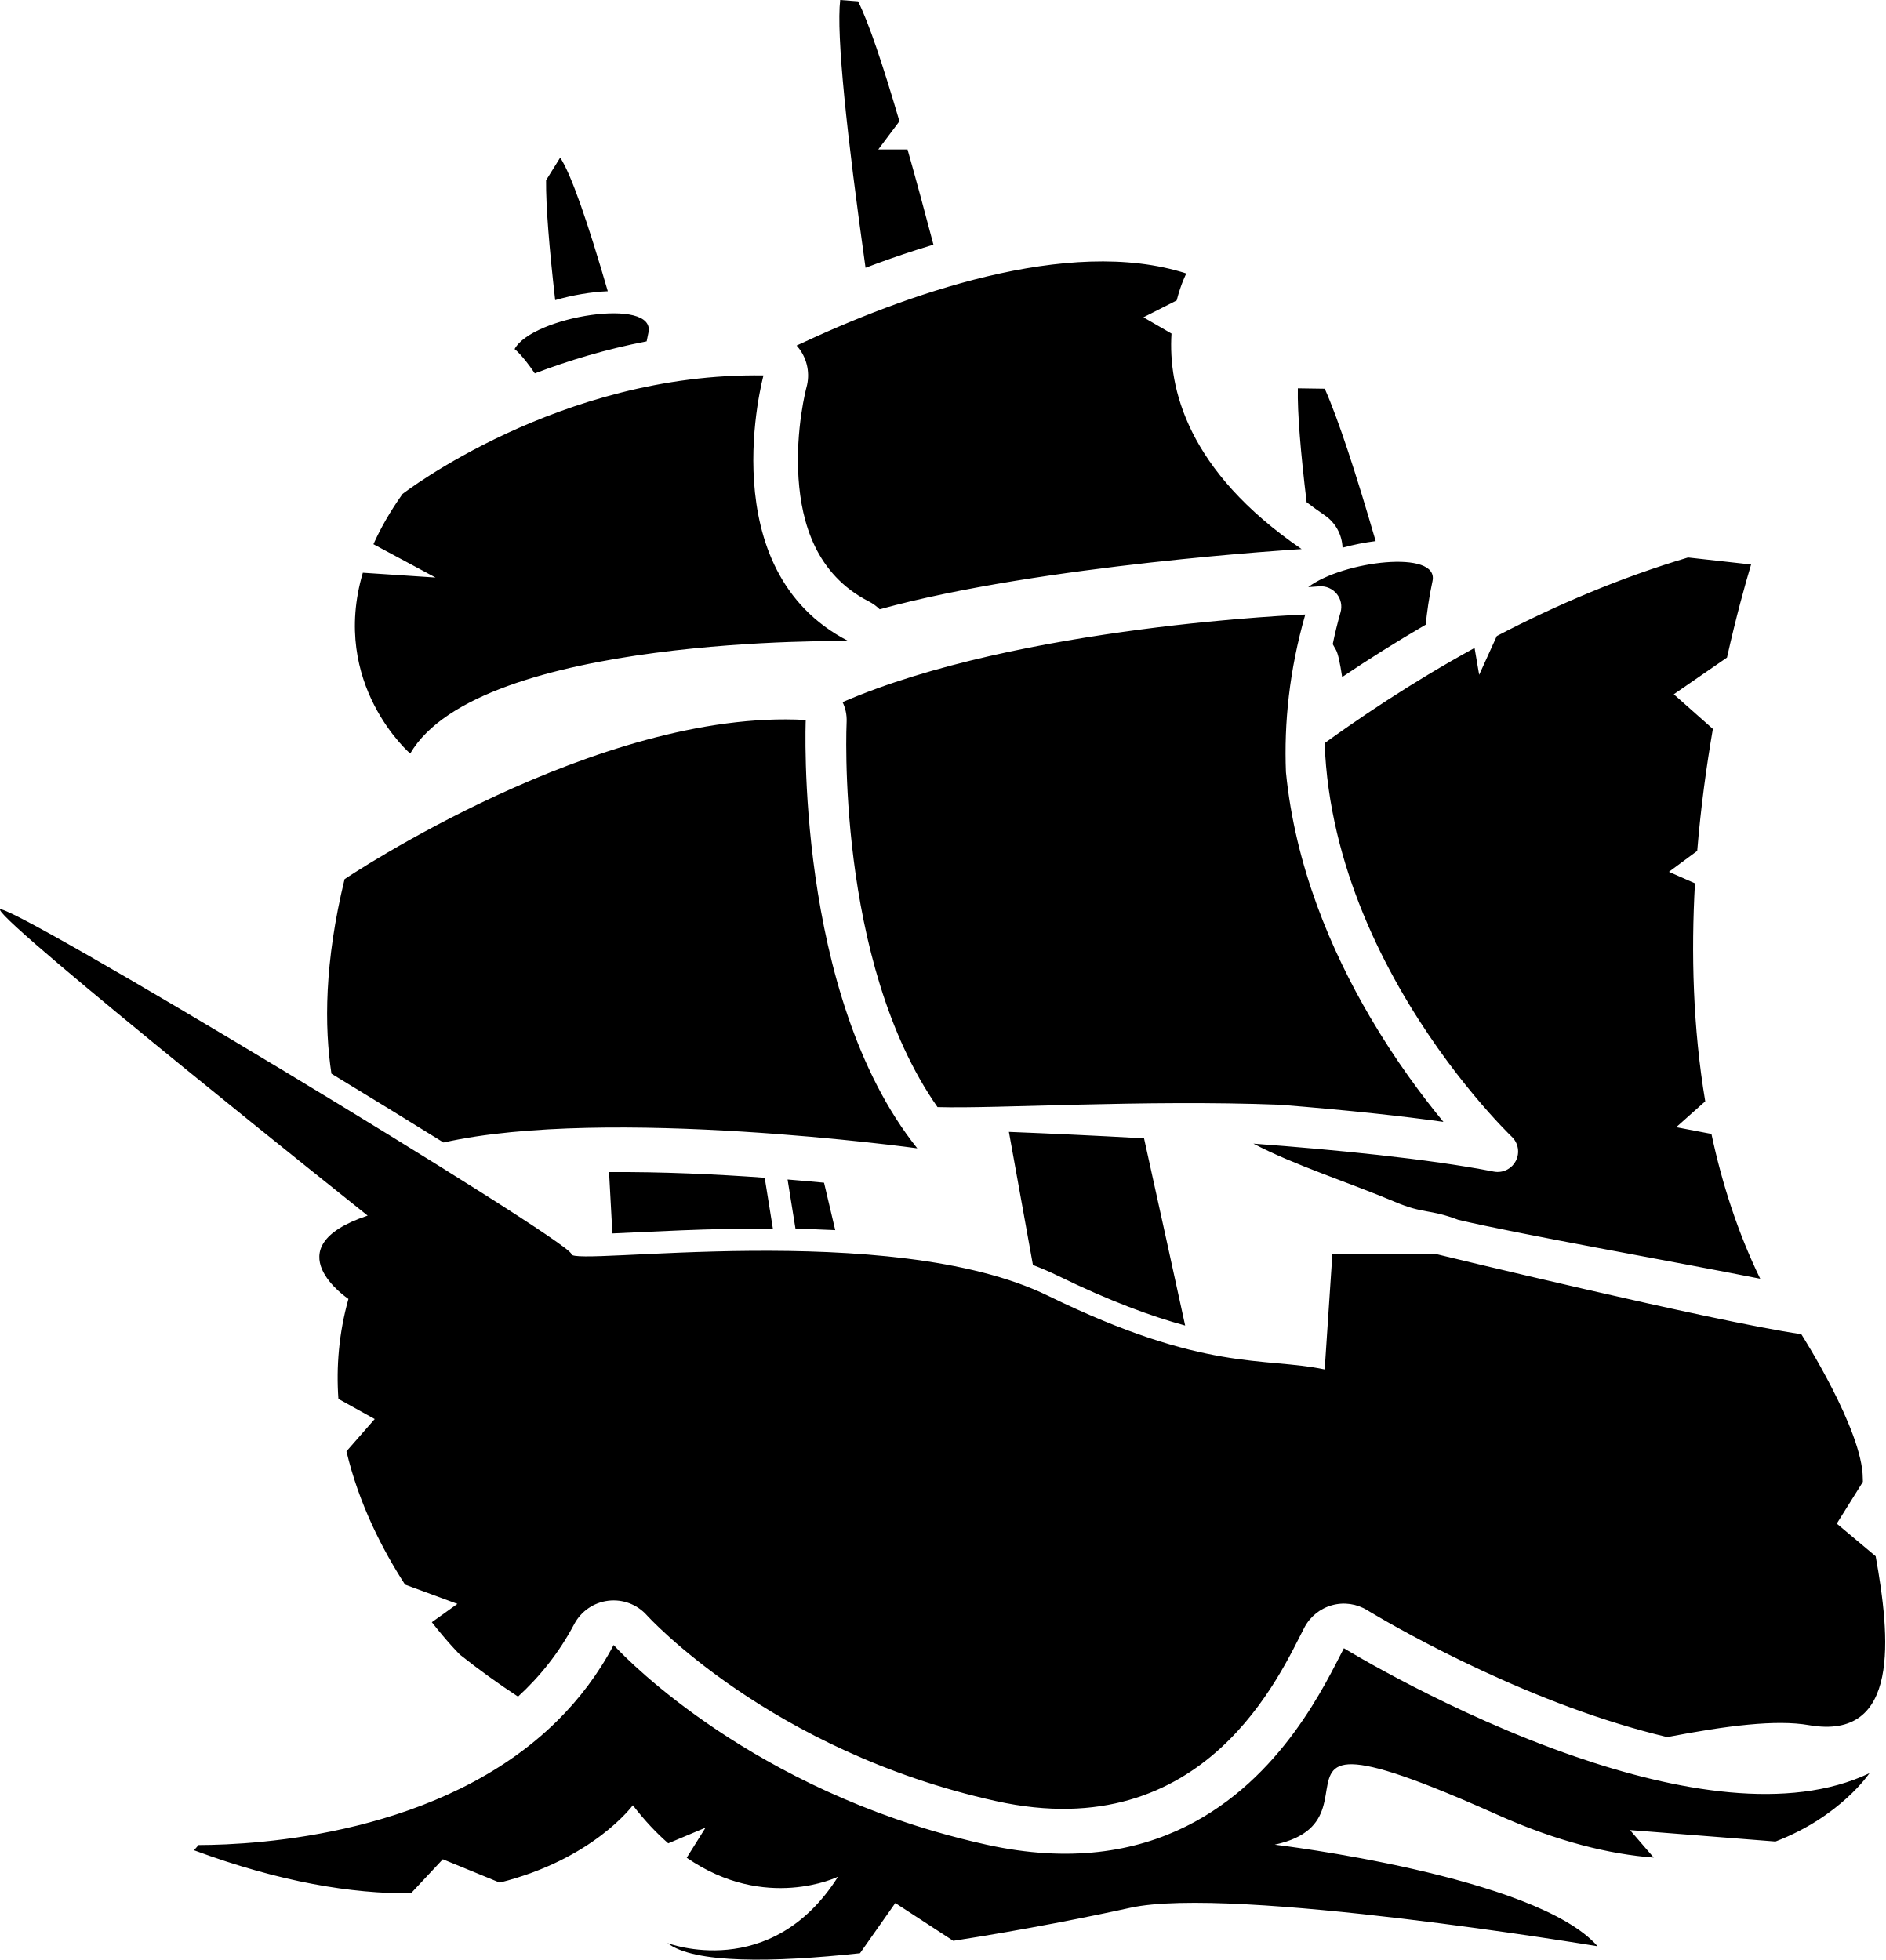
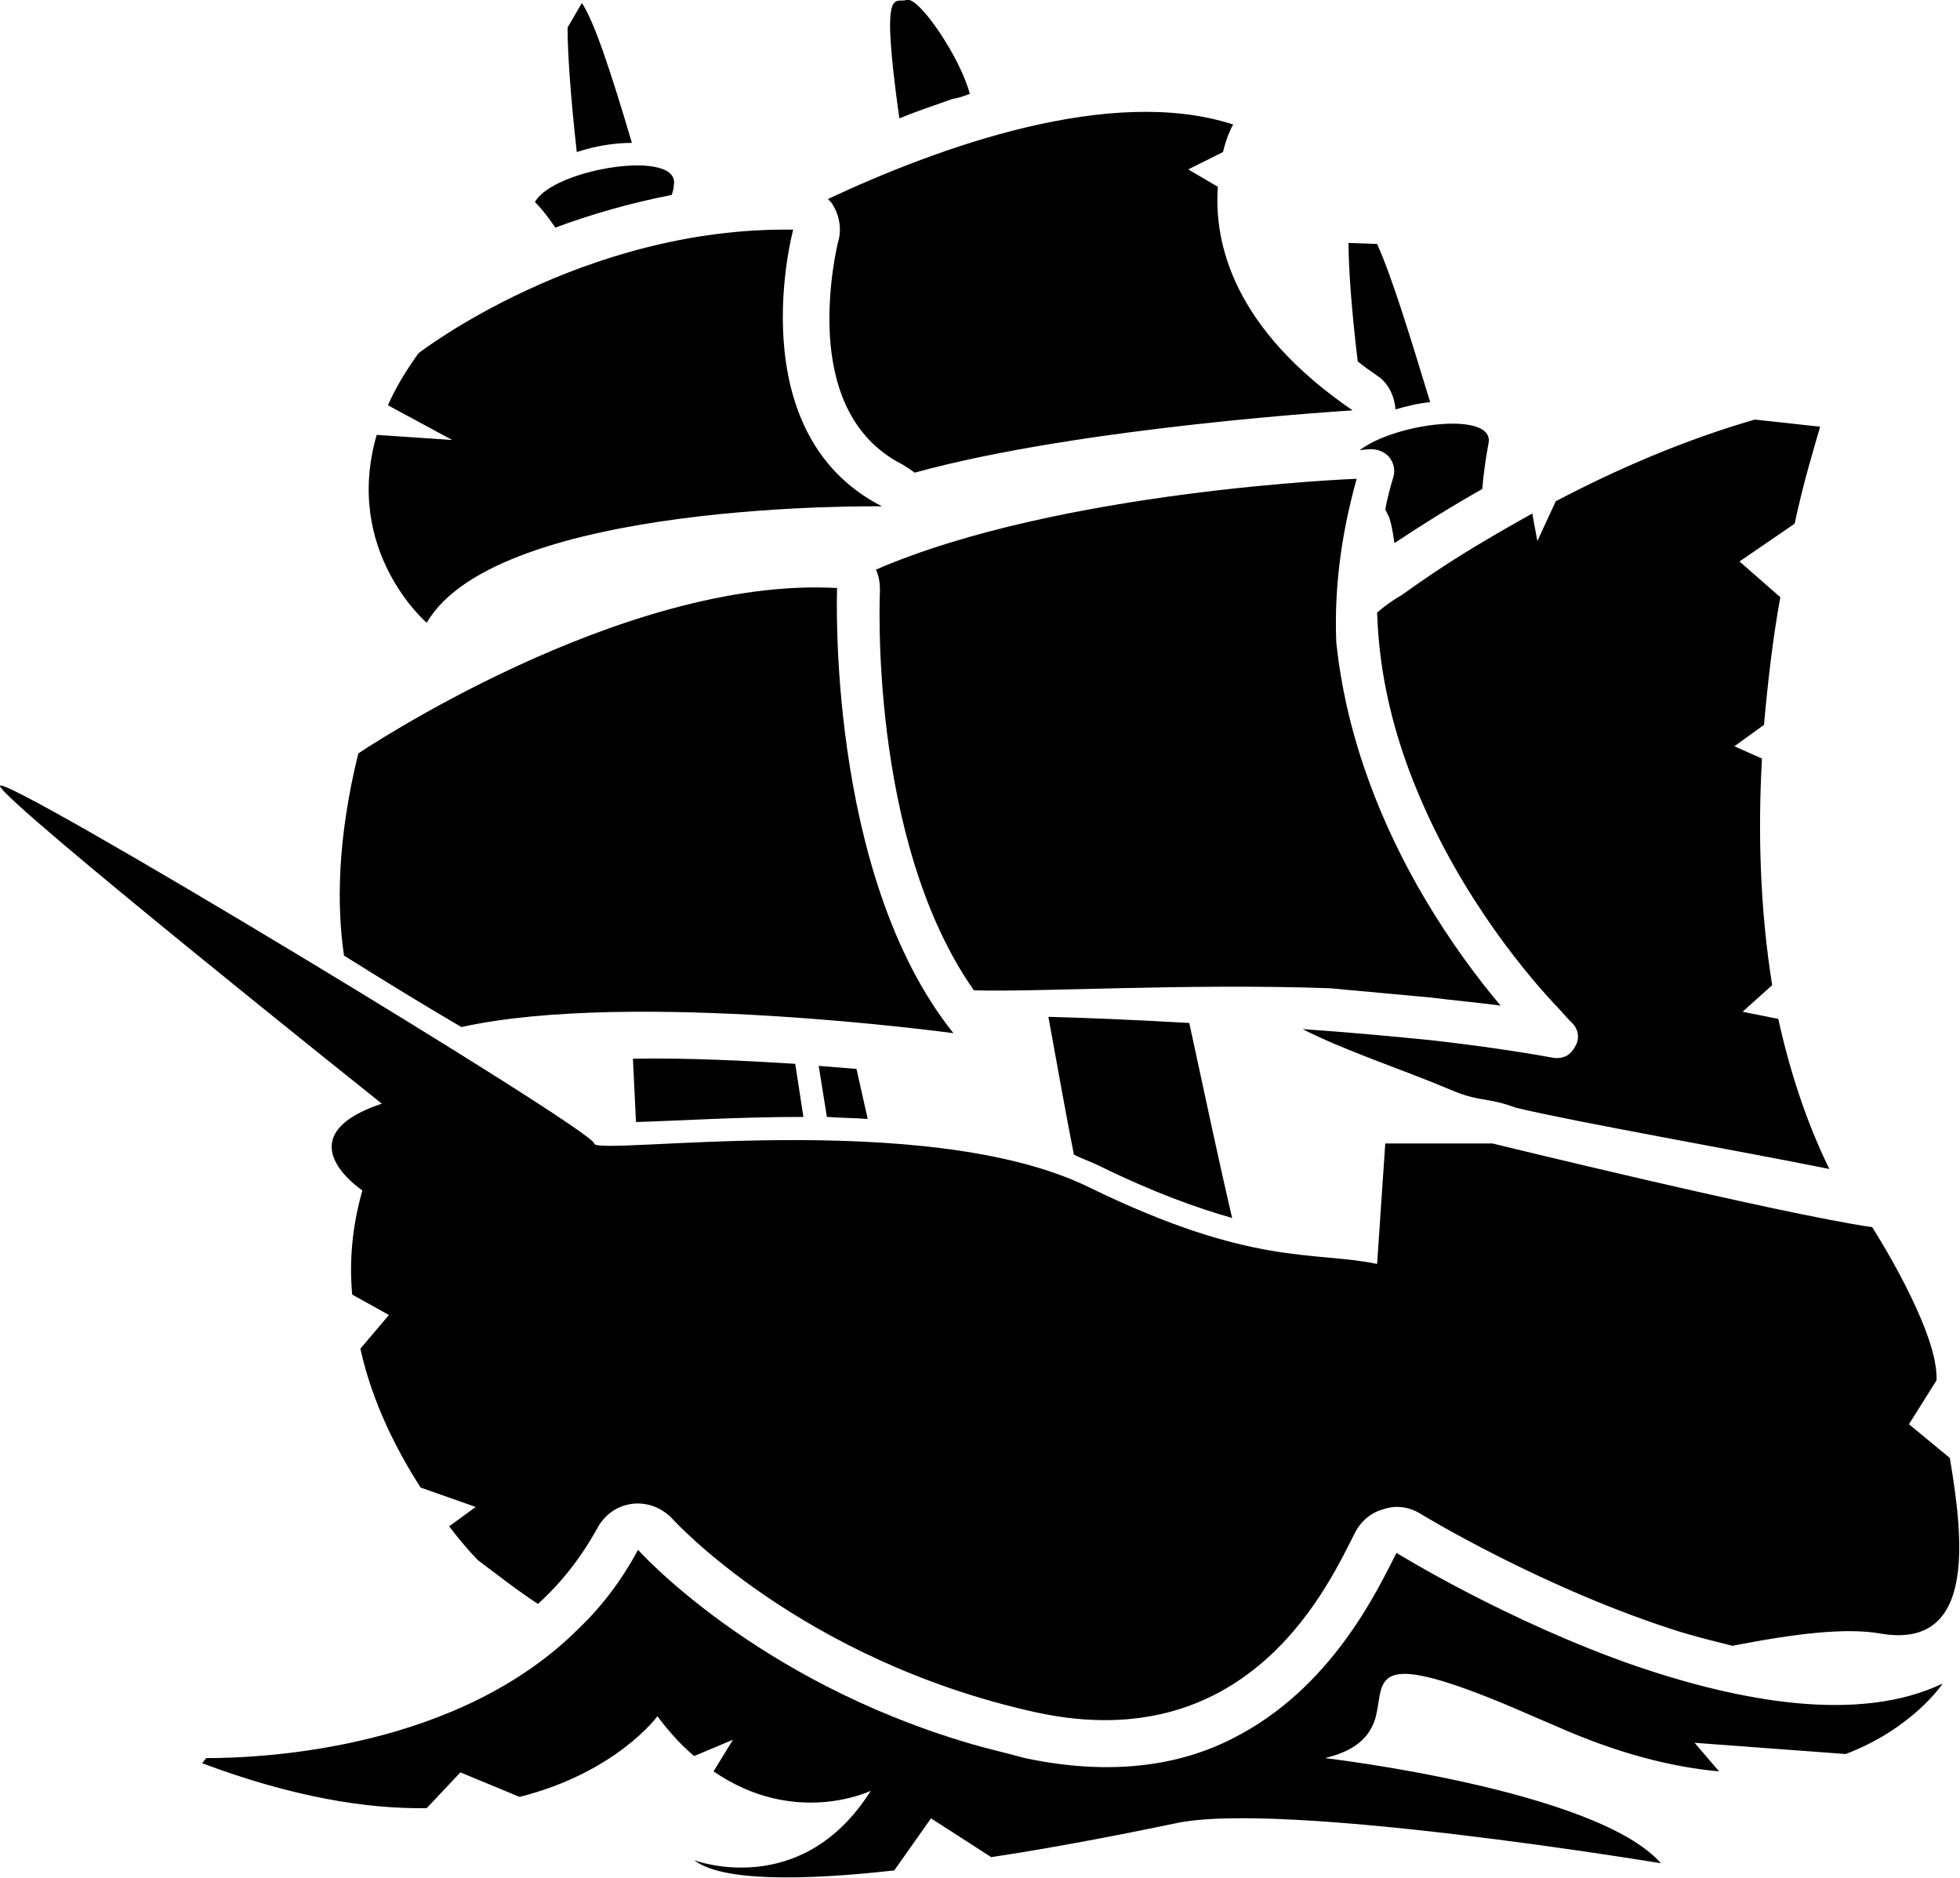
- <svg xmlns="http://www.w3.org/2000/svg" width="100%" height="100%" viewBox="0 0 1920 1996" version="1.1" xml:space="preserve" style="fill-rule:evenodd;clip-rule:evenodd;stroke-linejoin:round;stroke-miterlimit:2;">
-   <g id="Ship-Pirate">
-     <path d="M344.531,1424.573c-2.274,-32.456 0.373,-66.651 10.205,-101.792c0,0 -78.263,-52.214 19.566,-84.848c0,0 -370.37,-295.027 -374.283,-311.344c-3.913,-16.317 581.68,337.451 581.68,350.504c0,13.054 324.792,-35.897 485.231,42.424c160.439,78.321 219.136,62.004 281.747,75.057l7.826,-117.481l105.655,0c0,0 281.747,68.531 371.749,81.584c0,0 62.61,97.901 62.61,146.852c0,1.085 0.038,2.256 0.112,3.51l-26.592,42.569l39.612,33.216c14.699,81.737 25.527,188.219 -67.917,171.984c-33.324,-5.79 -82.782,0.336 -144.311,12.18c-16.437,-3.89 -32.875,-8.447 -49.094,-13.401c-135.226,-41.301 -256.289,-115.783 -256.289,-115.783c-10.718,-6.594 -23.692,-8.445 -35.827,-5.112c-12.135,3.333 -22.343,11.552 -28.189,22.696c-23.763,45.297 -100.032,224.075 -313.9,176.791c-230.586,-50.981 -355.524,-189.228 -355.524,-189.228c-9.907,-11.079 -24.607,-16.61 -39.36,-14.809c-14.753,1.801 -27.691,10.707 -34.641,23.844c-15.43,29.167 -35.042,53.477 -57.193,73.782c-20.042,-13.13 -39.787,-27.358 -59.188,-42.754c0,0 -12.002,-11.871 -28.552,-33.003l26.038,-18.669l-53.346,-19.654c-22.91,-35.424 -46.982,-82.134 -59.621,-135.718l28.756,-32.864l-36.962,-20.535Zm1397.898,-269.824c10.774,50.644 26.821,100.418 49.661,147.456c-89.114,-17.744 -248.695,-45.912 -307.565,-60.025c-29.837,-11.316 -34.462,-5.571 -64.544,-18.321c-44.942,-19.048 -103.082,-37.592 -143.857,-59.231c43.447,3.261 86.781,7.084 127.123,11.542c43.974,4.86 84.394,10.476 117.53,16.943c4.911,0.958 9.845,0.104 14.014,-2.183c3.537,-1.94 6.523,-4.912 8.476,-8.681c4.254,-8.212 2.586,-18.245 -4.097,-24.638c0,0 -4.314,-4.105 -11.644,-11.879c-27.141,-28.784 -95.638,-107.873 -139.65,-215.173c-21.376,-52.115 -36.976,-110.884 -39.257,-173.778c7.829,-5.66 15.798,-11.314 23.905,-16.949c25.759,-17.905 52.899,-35.615 81.28,-52.699c15.462,-9.307 31.292,-18.429 47.468,-27.295l4.679,27.374l17.948,-39.486c60.726,-31.726 126.001,-59.55 194.693,-79.99l64.208,7.134c-6.238,20.849 -15.338,53.571 -24.532,94.768l-54.175,37.388l39.797,35.274c-6.557,37.974 -12.294,79.906 -15.945,124.24l-28.805,21.291l26.517,11.699c-3.992,71.041 -2.119,147.028 10.464,222.01l-29.551,26.353l35.858,6.855Zm-393.678,-758.903c13.799,31.052 31.673,85.776 51.827,155.179c-11.146,1.386 -22.699,3.675 -33.734,6.715c-0.443,-13.008 -6.981,-25.36 -18.126,-32.981c-6.476,-4.429 -12.615,-8.865 -18.43,-13.302c-6.126,-50.913 -9.457,-91.159 -8.942,-116.014l27.405,0.403Zm-156.035,-56.155c-3.481,55.16 15.748,139.635 132.482,219.462c0,0 -265.893,16.051 -429.582,61.339c-3.231,-3.186 -6.983,-5.926 -11.191,-8.081c-53.759,-27.522 -68.371,-80.234 -71.42,-124.973c-3.436,-50.426 8.106,-93.112 8.106,-93.112c3.717,-13.542 0.96,-28.042 -7.466,-39.275c-0.826,-1.102 -1.698,-2.16 -2.612,-3.172c108.534,-51.048 276.511,-112.263 396.771,-73.375c0,0 -5.388,10.109 -9.802,27.44l-33.846,17.183l28.56,16.565Zm-268.744,-187.462c8.321,29.394 17.159,61.923 26.386,96.942c-5.66,1.682 -11.295,3.421 -16.898,5.211c-17.821,5.694 -35.308,11.868 -52.248,18.302c-18.997,-134.992 -29.925,-237.255 -25.8,-272.683l18.172,1.389c10.668,21.185 25.122,63.994 42.128,122.121l-21.525,28.718l29.784,0Zm-353.633,8.266c11.24,17.056 28.079,65.928 48.455,136.081c-16.87,0.697 -36.005,3.923 -53.558,9.05c-6.125,-53.798 -9.516,-95.962 -9.267,-122.058l14.37,-23.073Zm-190.144,393.709c7.299,-16.322 17.006,-33.396 29.608,-51.154c0,0 159.79,-124.008 367.511,-120.745c0,0 -54.459,198.412 86.414,270.533c0,0 -375.663,-6.2 -446.099,114.545c0,0 -81.79,-70.409 -48.225,-184.128l74.009,4.887l-63.219,-33.939Zm-178.037,1324.706c60.598,-0.118 247.906,-10.393 365.269,-126.578c21.994,-21.773 41.531,-47.265 57.317,-77.106c0,0 113.839,127.314 326.032,189.549c17.204,5.046 35.055,9.664 53.544,13.752c84.969,18.786 151.344,7.062 202.97,-18.51c98.162,-48.622 143.002,-147.31 160.953,-181.528c0,0 107.734,66.277 235.249,110.26c102.356,35.305 217.457,56.245 299.814,17.011c0,0 -29.404,44.207 -95.678,69.573l-148.116,-11.65l24.193,28.023c-45.138,-3.446 -97.913,-16.234 -158.936,-43.522c-25.768,-11.523 -47.616,-20.8 -66.159,-28.131c-120.968,-47.829 -101.289,-12.889 -111.888,20.954c-4.801,15.328 -15.812,30.432 -48.915,37.519c0,0 266.094,31.661 328.704,103.456c0,0 -372.396,-62.004 -475.771,-39.16c-38.973,8.612 -107.19,22.326 -180.208,33.623l-59.007,-38.458l-35.965,51.099c-88.763,9.564 -168.984,10.685 -196.031,-10.367c0,0 105.319,40.495 173.685,-67.559c-0,0 -73.797,36.213 -154.066,-19.319l19.188,-30.634l-37.987,15.966c-12.06,-10.523 -24.147,-23.308 -36.039,-38.778c0,0 -40.004,54.833 -135.557,78.769l-57.909,-23.758l-32.465,34.704c-59.797,0.402 -132.875,-11.233 -220.864,-43.885l4.643,-5.315Zm342.336,-1498.676c-13.214,-19.455 -20.583,-24.767 -20.583,-24.767c18.032,-33.417 144.255,-53.467 136.24,-16.708c-0.649,2.977 -1.25,5.933 -1.806,8.85c-41.498,7.966 -79.805,19.645 -113.851,32.625Zm78.982,875.851c-1.071,-19.624 -2.208,-40.53 -3.401,-62.451c54.369,-0.404 109.86,2.229 158.473,5.745l8.316,51.729c-66.124,-0.286 -125.852,3.408 -163.387,4.977Zm428.164,32.127c-7.278,-40.021 -15.543,-85.734 -24.466,-135.53c38.582,1.519 86.262,3.657 137.584,6.557c16.403,74.065 30.695,139.329 41.866,190.641c-34.468,-9.386 -76.367,-24.718 -129.731,-50.768c-8.042,-3.926 -16.478,-7.552 -25.253,-10.9Zm-241.734,-36.838l-8.071,-50.207c13.098,1.064 25.537,2.17 37.133,3.27l11.398,48.298c-13.585,-0.669 -27.112,-1.107 -40.46,-1.361Zm492.966,-126.357c-138.649,-5.332 -288.167,4.232 -348.383,2.415c-104.303,-148.75 -92.523,-392.483 -92.523,-392.483c0.298,-7.129 -1.216,-13.92 -4.133,-19.923c180.381,-78.195 471.082,-89.206 471.082,-89.206c-16.302,56.851 -21.68,110.643 -19.688,160.496c9.399,95.942 46.045,181.773 85.534,249.199c26.032,44.448 53.299,80.898 74.811,106.973c-21.587,-3.033 -44.713,-5.834 -68.797,-8.42c-31.43,-3.374 -64.494,-6.38 -97.901,-9.051Zm-965.426,-31.599c-7.287,-47.821 -7.289,-113.283 13.379,-198.137c0,0 258.132,-174.024 469.51,-162.069c0,0 -11.671,279.551 113.549,436.192c0,0 -315.314,-43.445 -482.328,-5.924c-35.132,-21.852 -74.181,-45.818 -114.11,-70.062Zm994.464,-495.5c34.766,-26.571 133.646,-38.766 126.525,-6.101c-3.556,16.311 -5.662,31.972 -6.905,44.348c-29.629,17.187 -58.03,35.1 -85.064,53.307c-2.169,-14.435 -4.247,-23.906 -6.204,-27.439c-1.157,-2.088 -2.29,-4.099 -3.4,-6.035c2.185,-10.718 4.818,-21.509 7.93,-32.362c1.865,-6.505 0.455,-13.511 -3.783,-18.787c-4.237,-5.276 -10.774,-8.166 -17.528,-7.749c0,0 -4.077,0.252 -11.571,0.817Z" />
+ <svg xmlns="http://www.w3.org/2000/svg" width="1920px" height="1839px" version="1.1" xml:space="preserve" style="fill-rule:evenodd;clip-rule:evenodd;stroke-linejoin:round;stroke-miterlimit:2;">
+   <g transform="matrix(1,0,0,1,0.000523,-157.0686)">
+     <g id="Ship-Pirate">
+       <path d="M345,1425C342,1392 345,1358 355,1323C355,1323 276,1271 374,1238C374,1238 4,943 0,927C-4,910 582,1264 582,1277C582,1290 906,1241 1067,1320C1227,1398 1286,1382 1349,1395L1357,1277L1462,1277C1462,1277 1744,1346 1834,1359C1834,1359 1897,1457 1897,1506C1897,1507 1897,1508 1897,1509L1870,1552L1910,1585C1924,1667 1935,1773 1842,1757C1808,1751 1759,1757 1697,1769C1681,1765 1665,1761 1648,1756C1513,1714 1392,1640 1392,1640C1381,1633 1368,1631 1356,1635C1344,1638 1334,1646 1328,1657C1304,1703 1228,1881 1014,1834C784,1783 659,1645 659,1645C649,1634 634,1628 619,1630C604,1632 592,1641 585,1654C569,1683 550,1707 527,1728C507,1715 488,1700 468,1685C468,1685 456,1673 440,1652L466,1633L412,1614C389,1578 365,1532 353,1478L381,1445L345,1425L345,1425ZM1742,1155C1753,1205 1769,1255 1792,1302C1703,1284 1543,1256 1485,1242C1455,1231 1450,1237 1420,1224C1375,1205 1317,1186 1276,1165C1320,1168 1363,1172 1403,1176C1447,1181 1488,1187 1521,1193C1526,1194 1531,1193 1535,1191C1538,1189 1541,1186 1543,1182C1548,1174 1546,1164 1539,1158C1539,1158 1535,1154 1528,1146C1500,1117 1432,1038 1388,931C1366,878 1351,820 1349,757C1356,751 1364,745 1373,740C1398,722 1425,704 1454,687C1469,678 1485,669 1501,660L1506,687L1524,648C1585,616 1650,588 1719,568L1783,575C1777,596 1767,628 1758,670L1704,707L1744,742C1737,780 1732,822 1728,867L1699,888L1726,900C1722,971 1724,1047 1736,1122L1707,1148L1742,1155L1742,1155ZM1349,396C1363,427 1380,482 1401,551C1389,552 1378,555 1367,558C1366,545 1360,532 1349,525C1342,520 1336,516 1330,511C1324,461 1321,420 1321,395L1349,396ZM1193,340C1189,395 1208,479 1325,559C1325,559 1059,575 896,620C892,617 889,615 884,612C831,585 816,532 813,487C810,437 821,394 821,394C825,381 822,366 814,355C813,354 812,353 811,352C920,301 1088,240 1208,279C1208,279 1202,289 1198,306L1164,323L1193,340L1193,340ZM888,157C900,153 941,214 950,249C945,251 939,253 933,254C916,260 898,266 881,273C862,138 877,161 888,157ZM570,160C582,178 598,226 619,297C602,297 583,300 565,306C559,252 556,210 556,184L570,160ZM380,554C387,538 397,521 410,503C410,503 570,379 777,382C777,382 723,581 864,653C864,653 488,647 418,767C418,767 336,697 369,583L443,588L380,554L380,554ZM202,1879C263,1879 450,1869 567,1752C589,1731 609,1705 625,1675C625,1675 739,1803 951,1865C968,1870 986,1874 1004,1879C1089,1897 1156,1886 1207,1860C1305,1811 1350,1713 1368,1678C1368,1678 1476,1745 1603,1789C1706,1824 1821,1845 1903,1806C1903,1806 1874,1850 1808,1875L1660,1864L1684,1892C1639,1888 1586,1875 1525,1848C1499,1837 1477,1827 1459,1820C1338,1772 1357,1807 1347,1841C1342,1856 1331,1871 1298,1879C1298,1879 1564,1910 1627,1982C1627,1982 1254,1920 1151,1943C1112,1951 1044,1965 971,1976L912,1938L876,1989C787,1999 707,2000 680,1979C680,1979 785,2019 853,1911C853,1911 779,1947 699,1892L718,1861L680,1877C668,1867 656,1854 644,1838C644,1838 604,1893 509,1917L451,1893L418,1928C359,1929 286,1917 198,1884L202,1879ZM544,380C531,361 524,355 524,355C542,322 668,302 660,339C660,342 659,345 658,348C617,356 579,367 544,380ZM623,1256C622,1236 621,1216 620,1194C674,1193 730,1196 779,1199L787,1251C721,1251 661,1255 623,1256L623,1256ZM1052,1288C1044,1248 1036,1202 1027,1153C1066,1154 1113,1156 1165,1159C1181,1233 1195,1299 1207,1350C1172,1340 1130,1325 1077,1299C1069,1295 1060,1292 1052,1288ZM810,1251L802,1201C815,1202 827,1203 839,1204L850,1253C837,1252 823,1252 810,1251ZM1303,1125C1164,1120 1015,1129 954,1127C850,979 862,735 862,735C862,728 861,721 858,715C1038,637 1329,626 1329,626C1313,683 1307,736 1309,786C1319,882 1355,968 1395,1036C1421,1080 1448,1116 1470,1142C1448,1139 1425,1137 1401,1134C1369,1131 1336,1128 1303,1125L1303,1125ZM337,1093C330,1046 330,980 351,895C351,895 609,721 820,733C820,733 809,1013 934,1169C934,1169 619,1126 452,1163C416,1142 377,1118 337,1093ZM1332,598C1367,571 1466,559 1458,592C1455,608 1453,624 1452,636C1422,653 1393,671 1366,689C1364,675 1362,666 1360,662C1359,660 1358,658 1357,656C1359,645 1362,634 1365,624C1367,617 1365,610 1361,605C1357,600 1350,597 1343,597C1343,597 1339,597 1332,598L1332,598Z" />
+     </g>
  </g>
</svg>
